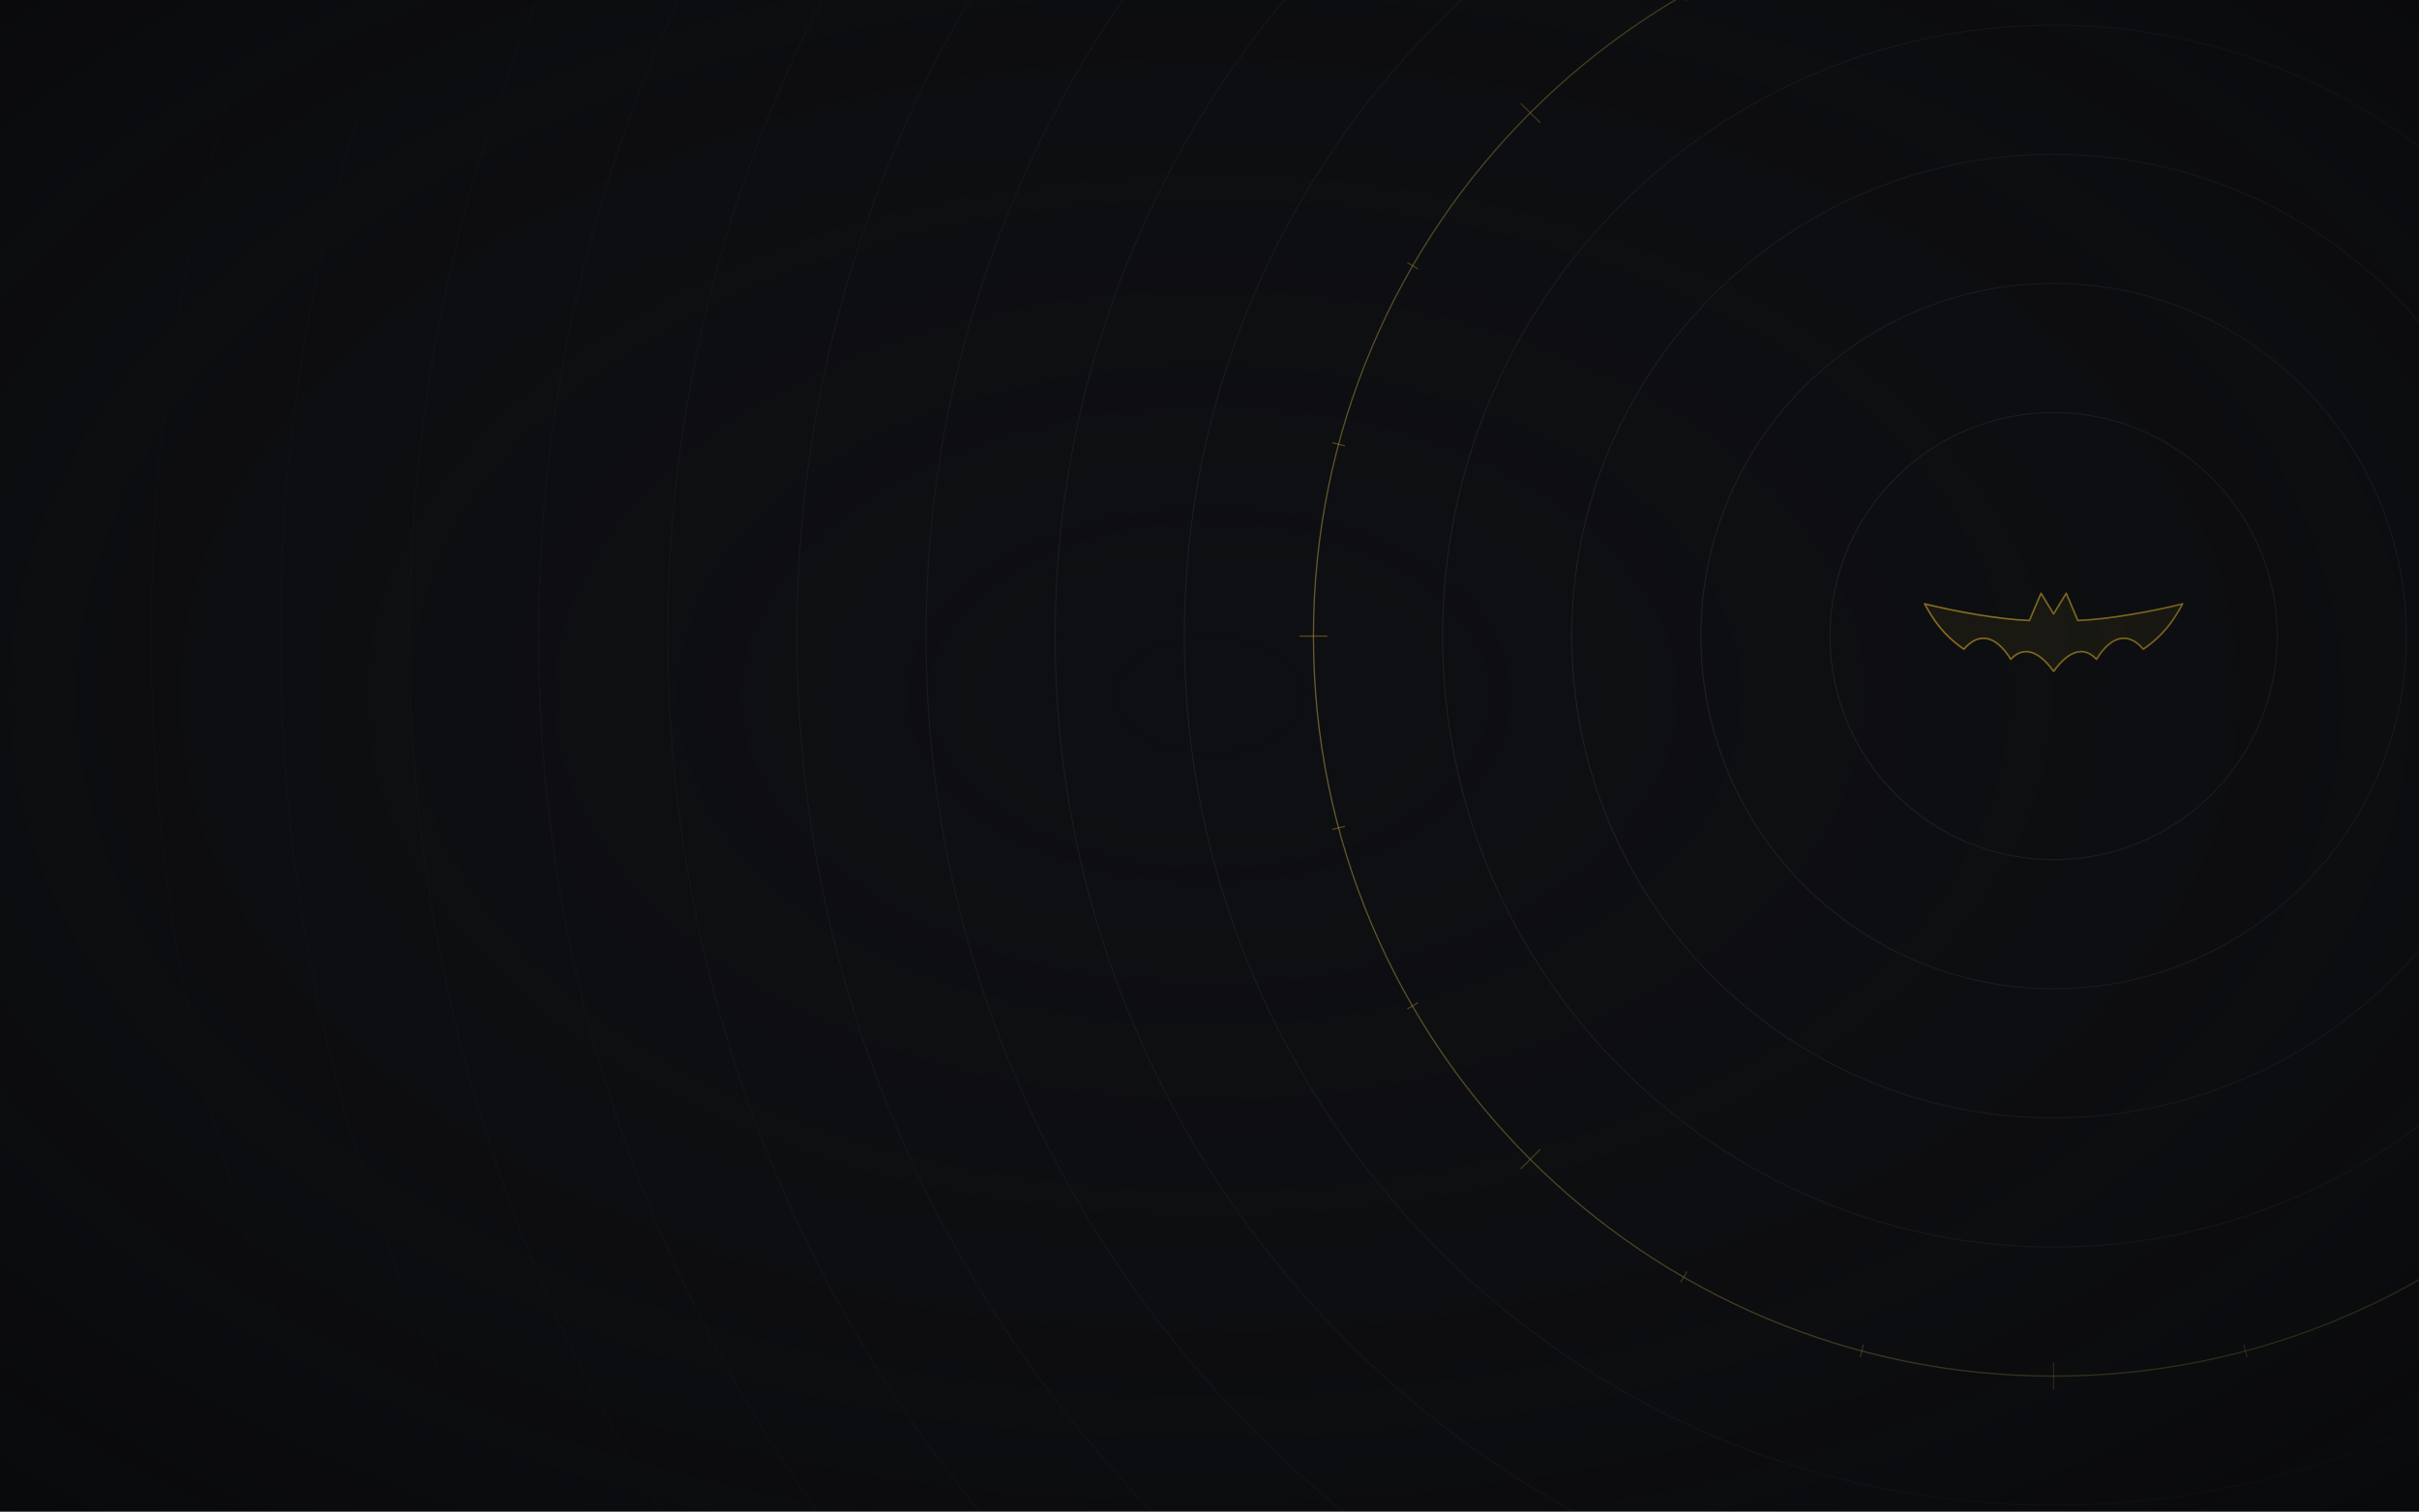
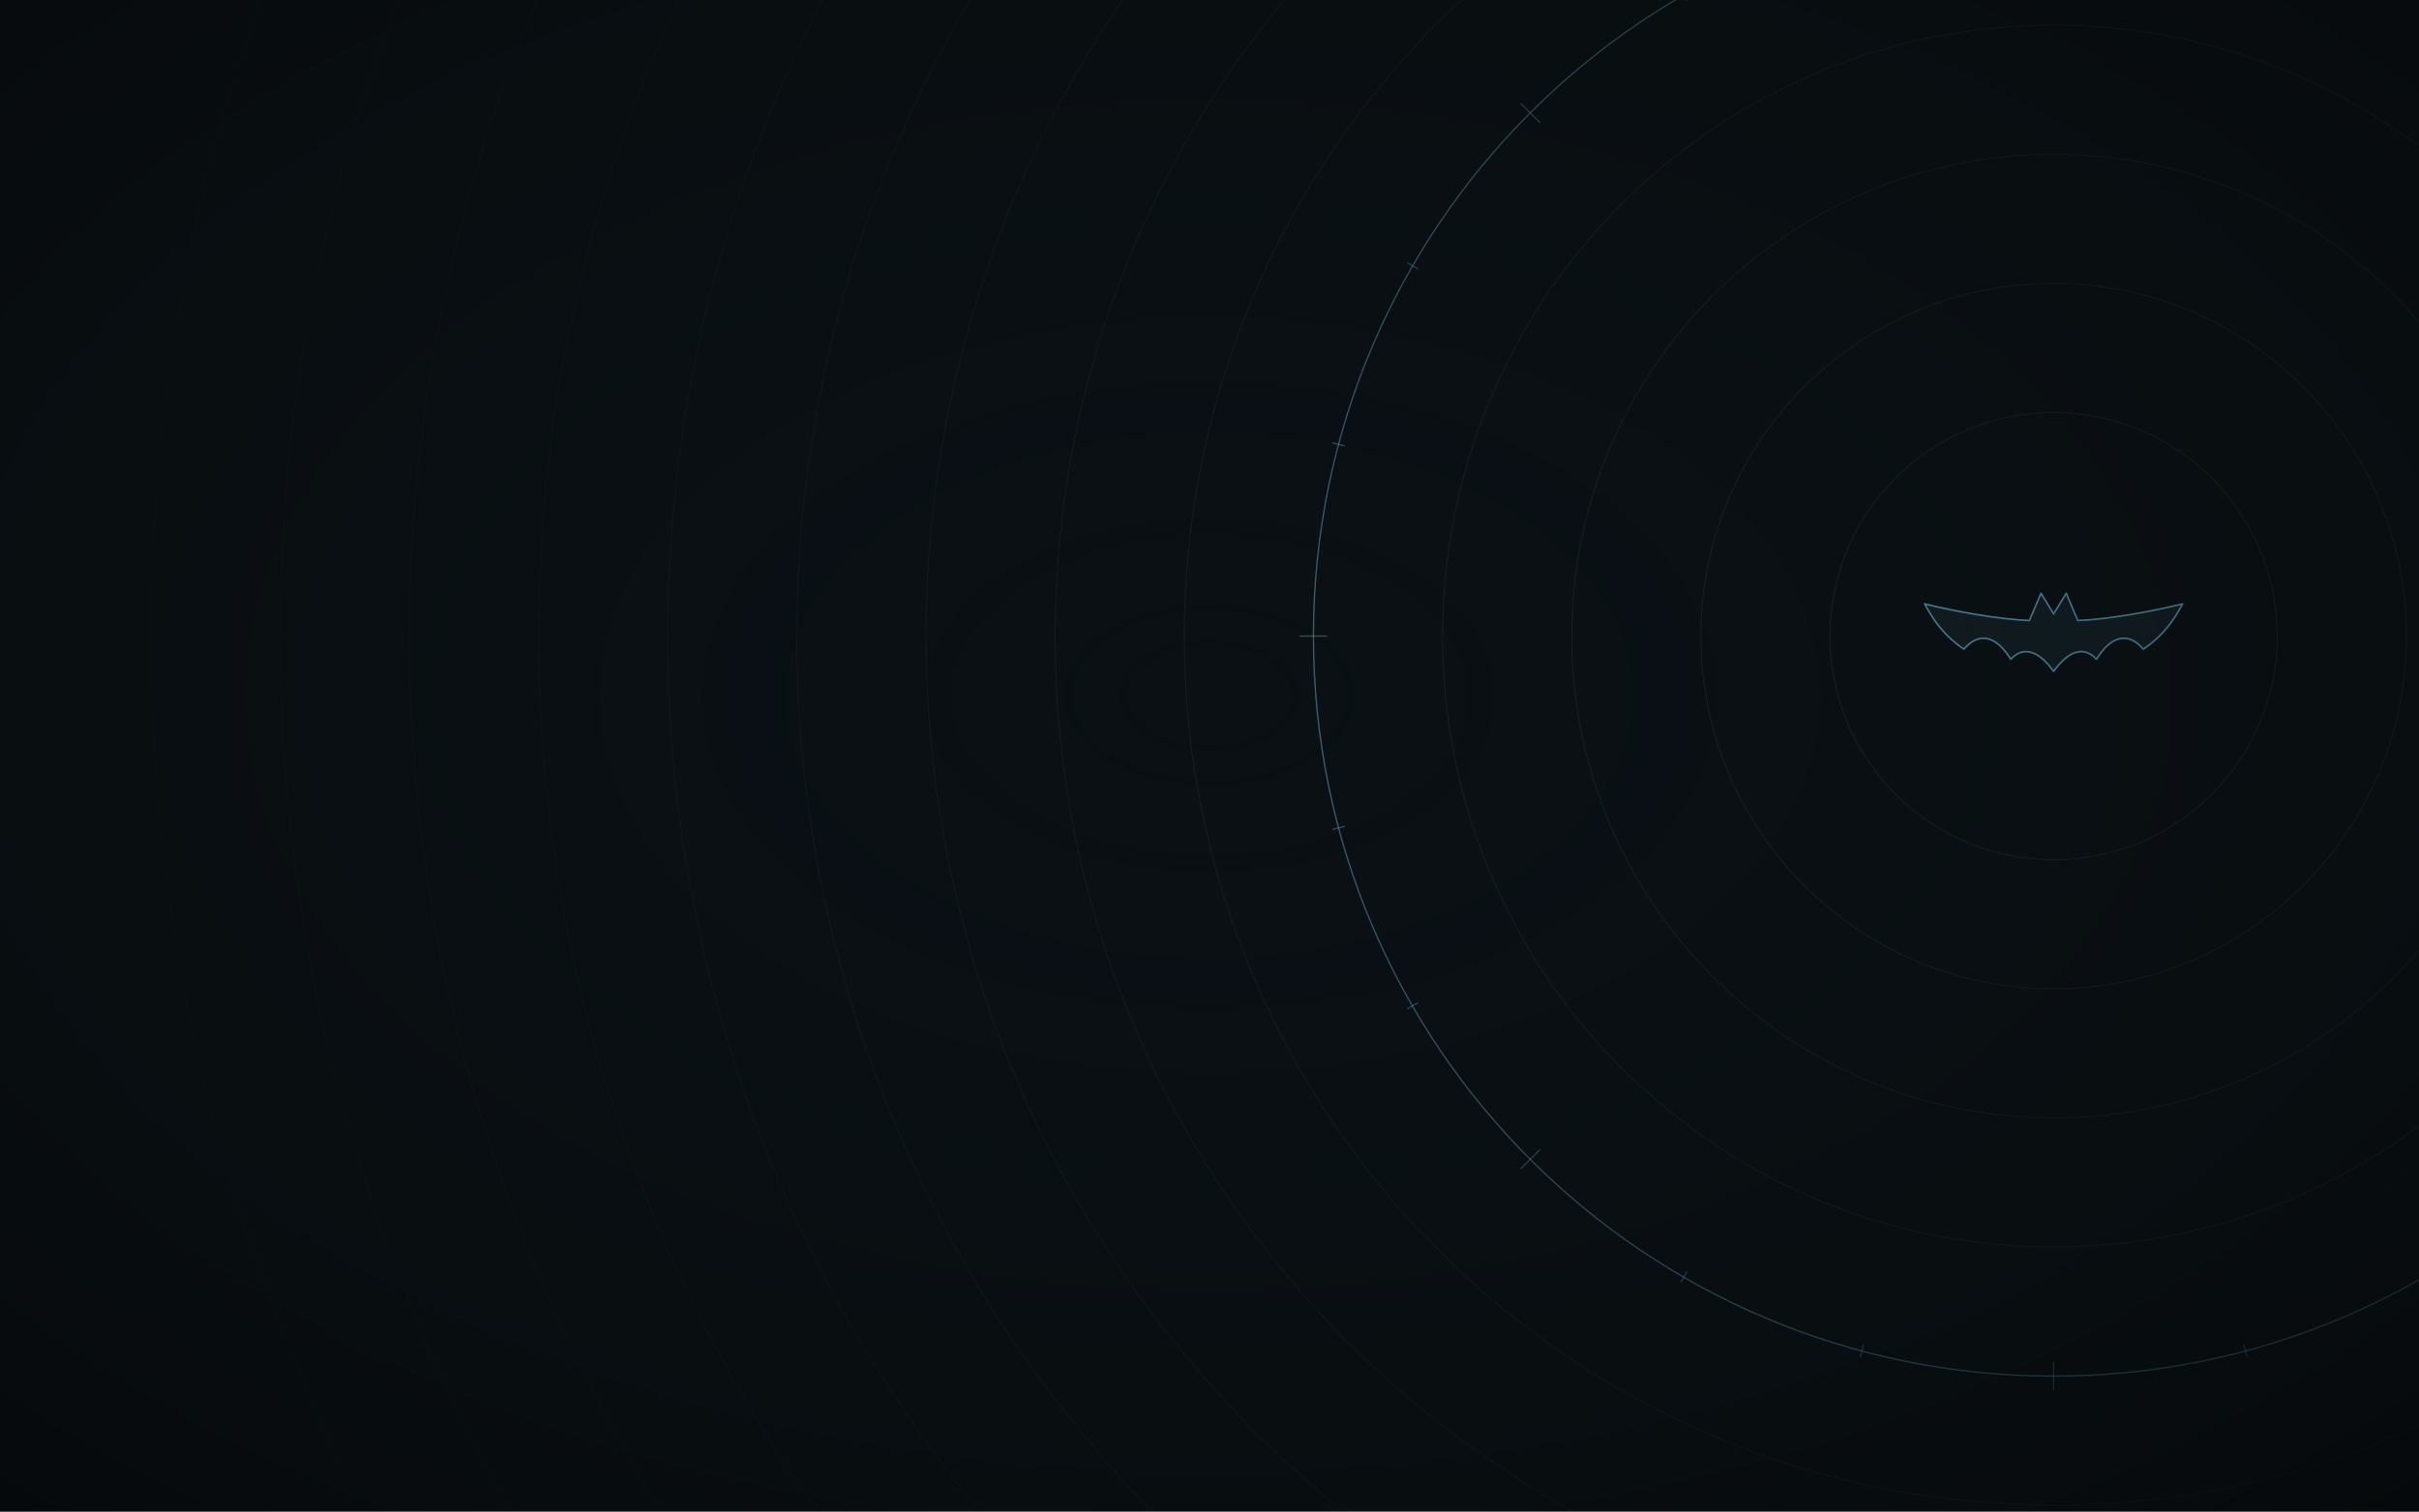
<svg xmlns="http://www.w3.org/2000/svg" width="3840" height="2400" viewBox="0 0 3840 2400">
  <defs>
    <radialGradient id="vig" cx="0.5" cy="0.46" r="0.78">
-       <stop offset="0%" stop-color="#0e0f12" stop-opacity="0" />
-       <stop offset="62%" stop-color="#0a0b0d" stop-opacity="0.42" />
-       <stop offset="100%" stop-color="#070809" stop-opacity="0.88" />
+       <stop offset="0%" stop-color="#0A1014" stop-opacity="0" />
+       <stop offset="62%" stop-color="#070B0D" stop-opacity="0.42" />
+       <stop offset="100%" stop-color="#040708" stop-opacity="0.88" />
    </radialGradient>
  </defs>
-   <rect width="3840" height="2400" fill="#0e0f12" />
-   <circle cx="3260" cy="1010" r="355" fill="none" stroke="#5b8db8" stroke-width="1.5" opacity="0.207" />
-   <circle cx="3260" cy="1010" r="560" fill="none" stroke="#5b8db8" stroke-width="1.5" opacity="0.194" />
-   <circle cx="3260" cy="1010" r="765" fill="none" stroke="#5b8db8" stroke-width="1.5" opacity="0.181" />
-   <circle cx="3260" cy="1010" r="970" fill="none" stroke="#5b8db8" stroke-width="1.5" opacity="0.168" />
-   <circle cx="3260" cy="1010" r="1175" fill="none" stroke="#c9a227" stroke-width="2" opacity="0.50" />
-   <line x1="4413" y1="1010" x2="4457" y2="1010" stroke="#c9a227" stroke-width="2" opacity="0.42" />
-   <line x1="4385" y1="1312" x2="4405" y2="1317" stroke="#c9a227" stroke-width="2" opacity="0.42" />
-   <line x1="4269" y1="1592" x2="4286" y2="1602" stroke="#c9a227" stroke-width="2" opacity="0.42" />
-   <line x1="4075" y1="1825" x2="4106" y2="1856" stroke="#c9a227" stroke-width="2" opacity="0.42" />
-   <line x1="3842" y1="2019" x2="3852" y2="2036" stroke="#c9a227" stroke-width="2" opacity="0.42" />
-   <line x1="3562" y1="2135" x2="3567" y2="2155" stroke="#c9a227" stroke-width="2" opacity="0.42" />
-   <line x1="3260" y1="2163" x2="3260" y2="2207" stroke="#c9a227" stroke-width="2" opacity="0.42" />
-   <line x1="2958" y1="2135" x2="2953" y2="2155" stroke="#c9a227" stroke-width="2" opacity="0.42" />
-   <line x1="2678" y1="2019" x2="2668" y2="2036" stroke="#c9a227" stroke-width="2" opacity="0.42" />
-   <line x1="2445" y1="1825" x2="2414" y2="1856" stroke="#c9a227" stroke-width="2" opacity="0.42" />
-   <line x1="2251" y1="1592" x2="2234" y2="1602" stroke="#c9a227" stroke-width="2" opacity="0.42" />
-   <line x1="2135" y1="1312" x2="2115" y2="1317" stroke="#c9a227" stroke-width="2" opacity="0.42" />
-   <line x1="2107" y1="1010" x2="2063" y2="1010" stroke="#c9a227" stroke-width="2" opacity="0.42" />
-   <line x1="2135" y1="708" x2="2115" y2="703" stroke="#c9a227" stroke-width="2" opacity="0.42" />
-   <line x1="2251" y1="427" x2="2234" y2="417" stroke="#c9a227" stroke-width="2" opacity="0.42" />
-   <line x1="2445" y1="195" x2="2414" y2="164" stroke="#c9a227" stroke-width="2" opacity="0.42" />
-   <line x1="2677" y1="1" x2="2667" y2="-16" stroke="#c9a227" stroke-width="2" opacity="0.42" />
-   <line x1="2958" y1="-115" x2="2953" y2="-135" stroke="#c9a227" stroke-width="2" opacity="0.42" />
-   <line x1="3260" y1="-143" x2="3260" y2="-187" stroke="#c9a227" stroke-width="2" opacity="0.42" />
-   <line x1="3562" y1="-115" x2="3567" y2="-135" stroke="#c9a227" stroke-width="2" opacity="0.42" />
-   <line x1="3842" y1="1" x2="3852" y2="-16" stroke="#c9a227" stroke-width="2" opacity="0.42" />
-   <line x1="4075" y1="195" x2="4106" y2="164" stroke="#c9a227" stroke-width="2" opacity="0.42" />
-   <line x1="4269" y1="427" x2="4286" y2="417" stroke="#c9a227" stroke-width="2" opacity="0.42" />
-   <line x1="4385" y1="708" x2="4405" y2="703" stroke="#c9a227" stroke-width="2" opacity="0.42" />
-   <circle cx="3260" cy="1010" r="1175" fill="none" stroke="#5b8db8" stroke-width="1.5" opacity="0.155" />
-   <circle cx="3260" cy="1010" r="1380" fill="none" stroke="#5b8db8" stroke-width="1.5" opacity="0.142" />
-   <circle cx="3260" cy="1010" r="1585" fill="none" stroke="#5b8db8" stroke-width="1.5" opacity="0.129" />
-   <circle cx="3260" cy="1010" r="1790" fill="none" stroke="#5b8db8" stroke-width="1.5" opacity="0.116" />
-   <circle cx="3260" cy="1010" r="1995" fill="none" stroke="#5b8db8" stroke-width="1.5" opacity="0.103" />
-   <circle cx="3260" cy="1010" r="2200" fill="none" stroke="#5b8db8" stroke-width="1.5" opacity="0.090" />
-   <circle cx="3260" cy="1010" r="2405" fill="none" stroke="#5b8db8" stroke-width="1.5" opacity="0.077" />
-   <circle cx="3260" cy="1010" r="2610" fill="none" stroke="#5b8db8" stroke-width="1.5" opacity="0.064" />
-   <circle cx="3260" cy="1010" r="2815" fill="none" stroke="#5b8db8" stroke-width="1.5" opacity="0.051" />
-   <circle cx="3260" cy="1010" r="3020" fill="none" stroke="#5b8db8" stroke-width="1.5" opacity="0.040" />
-   <path d="M 3260.00 974.80 L 3280.00 942.00 L 3298.40 985.20 C 3346.00 983.60 3416.80 970.80 3464.80 958.80 C 3451.20 983.60 3436.00 1007.60 3402.40 1030.80 C 3380.00 1004.40 3352.80 1006.80 3328.00 1046.80 C 3308.80 1026.00 3284.80 1031.60 3260.00 1066.00 C 3235.20 1031.60 3211.20 1026.00 3192.00 1046.80 C 3167.20 1006.80 3140.00 1004.40 3117.60 1030.80 C 3084.00 1007.60 3068.80 983.60 3055.20 958.80 C 3103.20 970.80 3174.00 983.60 3221.60 985.20 L 3240.00 942.00 L 3260.00 974.80 Z" fill="#c9a227" opacity="0.09" />
-   <path d="M 3260.00 974.80 L 3280.00 942.00 L 3298.40 985.20 C 3346.00 983.60 3416.80 970.80 3464.80 958.80 C 3451.20 983.60 3436.00 1007.60 3402.40 1030.80 C 3380.00 1004.40 3352.80 1006.80 3328.00 1046.80 C 3308.80 1026.00 3284.80 1031.60 3260.00 1066.00 C 3235.20 1031.60 3211.20 1026.00 3192.00 1046.80 C 3167.20 1006.80 3140.00 1004.40 3117.60 1030.80 C 3084.00 1007.60 3068.80 983.60 3055.20 958.80 C 3103.20 970.80 3174.00 983.60 3221.60 985.20 L 3240.00 942.00 L 3260.00 974.80 Z" fill="none" stroke="#c9a227" stroke-width="2.6" stroke-opacity="0.85" stroke-linejoin="round" />
+   <rect width="3840" height="2400" fill="#0A1014" />
+   <circle cx="3260" cy="1010" r="355" fill="none" stroke="#607786" stroke-width="1.5" opacity="0.207" />
+   <circle cx="3260" cy="1010" r="560" fill="none" stroke="#607786" stroke-width="1.5" opacity="0.194" />
+   <circle cx="3260" cy="1010" r="765" fill="none" stroke="#607786" stroke-width="1.5" opacity="0.181" />
+   <circle cx="3260" cy="1010" r="970" fill="none" stroke="#607786" stroke-width="1.5" opacity="0.168" />
+   <circle cx="3260" cy="1010" r="1175" fill="none" stroke="#6CB0D0" stroke-width="2" opacity="0.50" />
+   <line x1="4413" y1="1010" x2="4457" y2="1010" stroke="#6CB0D0" stroke-width="2" opacity="0.42" />
+   <line x1="4385" y1="1312" x2="4405" y2="1317" stroke="#6CB0D0" stroke-width="2" opacity="0.42" />
+   <line x1="4269" y1="1592" x2="4286" y2="1602" stroke="#6CB0D0" stroke-width="2" opacity="0.42" />
+   <line x1="4075" y1="1825" x2="4106" y2="1856" stroke="#6CB0D0" stroke-width="2" opacity="0.42" />
+   <line x1="3842" y1="2019" x2="3852" y2="2036" stroke="#6CB0D0" stroke-width="2" opacity="0.42" />
+   <line x1="3562" y1="2135" x2="3567" y2="2155" stroke="#6CB0D0" stroke-width="2" opacity="0.42" />
+   <line x1="3260" y1="2163" x2="3260" y2="2207" stroke="#6CB0D0" stroke-width="2" opacity="0.42" />
+   <line x1="2958" y1="2135" x2="2953" y2="2155" stroke="#6CB0D0" stroke-width="2" opacity="0.42" />
+   <line x1="2678" y1="2019" x2="2668" y2="2036" stroke="#6CB0D0" stroke-width="2" opacity="0.42" />
+   <line x1="2445" y1="1825" x2="2414" y2="1856" stroke="#6CB0D0" stroke-width="2" opacity="0.42" />
+   <line x1="2251" y1="1592" x2="2234" y2="1602" stroke="#6CB0D0" stroke-width="2" opacity="0.42" />
+   <line x1="2135" y1="1312" x2="2115" y2="1317" stroke="#6CB0D0" stroke-width="2" opacity="0.42" />
+   <line x1="2107" y1="1010" x2="2063" y2="1010" stroke="#6CB0D0" stroke-width="2" opacity="0.42" />
+   <line x1="2135" y1="708" x2="2115" y2="703" stroke="#6CB0D0" stroke-width="2" opacity="0.42" />
+   <line x1="2251" y1="427" x2="2234" y2="417" stroke="#6CB0D0" stroke-width="2" opacity="0.42" />
+   <line x1="2445" y1="195" x2="2414" y2="164" stroke="#6CB0D0" stroke-width="2" opacity="0.42" />
+   <line x1="2677" y1="1" x2="2667" y2="-16" stroke="#6CB0D0" stroke-width="2" opacity="0.42" />
+   <line x1="2958" y1="-115" x2="2953" y2="-135" stroke="#6CB0D0" stroke-width="2" opacity="0.42" />
+   <line x1="3260" y1="-143" x2="3260" y2="-187" stroke="#6CB0D0" stroke-width="2" opacity="0.42" />
+   <line x1="3562" y1="-115" x2="3567" y2="-135" stroke="#6CB0D0" stroke-width="2" opacity="0.42" />
+   <line x1="3842" y1="1" x2="3852" y2="-16" stroke="#6CB0D0" stroke-width="2" opacity="0.42" />
+   <line x1="4075" y1="195" x2="4106" y2="164" stroke="#6CB0D0" stroke-width="2" opacity="0.42" />
+   <line x1="4269" y1="427" x2="4286" y2="417" stroke="#6CB0D0" stroke-width="2" opacity="0.42" />
+   <line x1="4385" y1="708" x2="4405" y2="703" stroke="#6CB0D0" stroke-width="2" opacity="0.42" />
+   <circle cx="3260" cy="1010" r="1175" fill="none" stroke="#607786" stroke-width="1.5" opacity="0.155" />
+   <circle cx="3260" cy="1010" r="1380" fill="none" stroke="#607786" stroke-width="1.5" opacity="0.142" />
+   <circle cx="3260" cy="1010" r="1585" fill="none" stroke="#607786" stroke-width="1.5" opacity="0.129" />
+   <circle cx="3260" cy="1010" r="1790" fill="none" stroke="#607786" stroke-width="1.5" opacity="0.116" />
+   <circle cx="3260" cy="1010" r="1995" fill="none" stroke="#607786" stroke-width="1.5" opacity="0.103" />
+   <circle cx="3260" cy="1010" r="2200" fill="none" stroke="#607786" stroke-width="1.5" opacity="0.090" />
+   <circle cx="3260" cy="1010" r="2405" fill="none" stroke="#607786" stroke-width="1.5" opacity="0.077" />
+   <circle cx="3260" cy="1010" r="2610" fill="none" stroke="#607786" stroke-width="1.5" opacity="0.064" />
+   <circle cx="3260" cy="1010" r="2815" fill="none" stroke="#607786" stroke-width="1.5" opacity="0.051" />
+   <circle cx="3260" cy="1010" r="3020" fill="none" stroke="#607786" stroke-width="1.5" opacity="0.040" />
+   <path d="M 3260.00 974.80 L 3280.00 942.00 L 3298.40 985.20 C 3346.00 983.60 3416.80 970.80 3464.80 958.80 C 3451.20 983.60 3436.00 1007.60 3402.40 1030.80 C 3380.00 1004.40 3352.80 1006.80 3328.00 1046.80 C 3308.80 1026.00 3284.80 1031.60 3260.00 1066.00 C 3235.20 1031.60 3211.20 1026.00 3192.00 1046.80 C 3167.20 1006.80 3140.00 1004.40 3117.60 1030.80 C 3084.00 1007.60 3068.80 983.60 3055.20 958.80 C 3103.20 970.80 3174.00 983.60 3221.60 985.20 L 3240.00 942.00 L 3260.00 974.80 Z" fill="#6CB0D0" opacity="0.09" />
+   <path d="M 3260.00 974.80 L 3280.00 942.00 L 3298.40 985.20 C 3346.00 983.60 3416.80 970.80 3464.80 958.80 C 3451.20 983.60 3436.00 1007.60 3402.40 1030.80 C 3380.00 1004.40 3352.80 1006.80 3328.00 1046.80 C 3308.80 1026.00 3284.80 1031.60 3260.00 1066.00 C 3235.20 1031.60 3211.20 1026.00 3192.00 1046.80 C 3167.20 1006.80 3140.00 1004.40 3117.60 1030.80 C 3084.00 1007.60 3068.80 983.60 3055.20 958.80 C 3103.20 970.80 3174.00 983.60 3221.60 985.20 L 3240.00 942.00 L 3260.00 974.80 Z" fill="none" stroke="#6CB0D0" stroke-width="2.6" stroke-opacity="0.85" stroke-linejoin="round" />
  <rect width="3840" height="2400" fill="url(#vig)" />
</svg>
